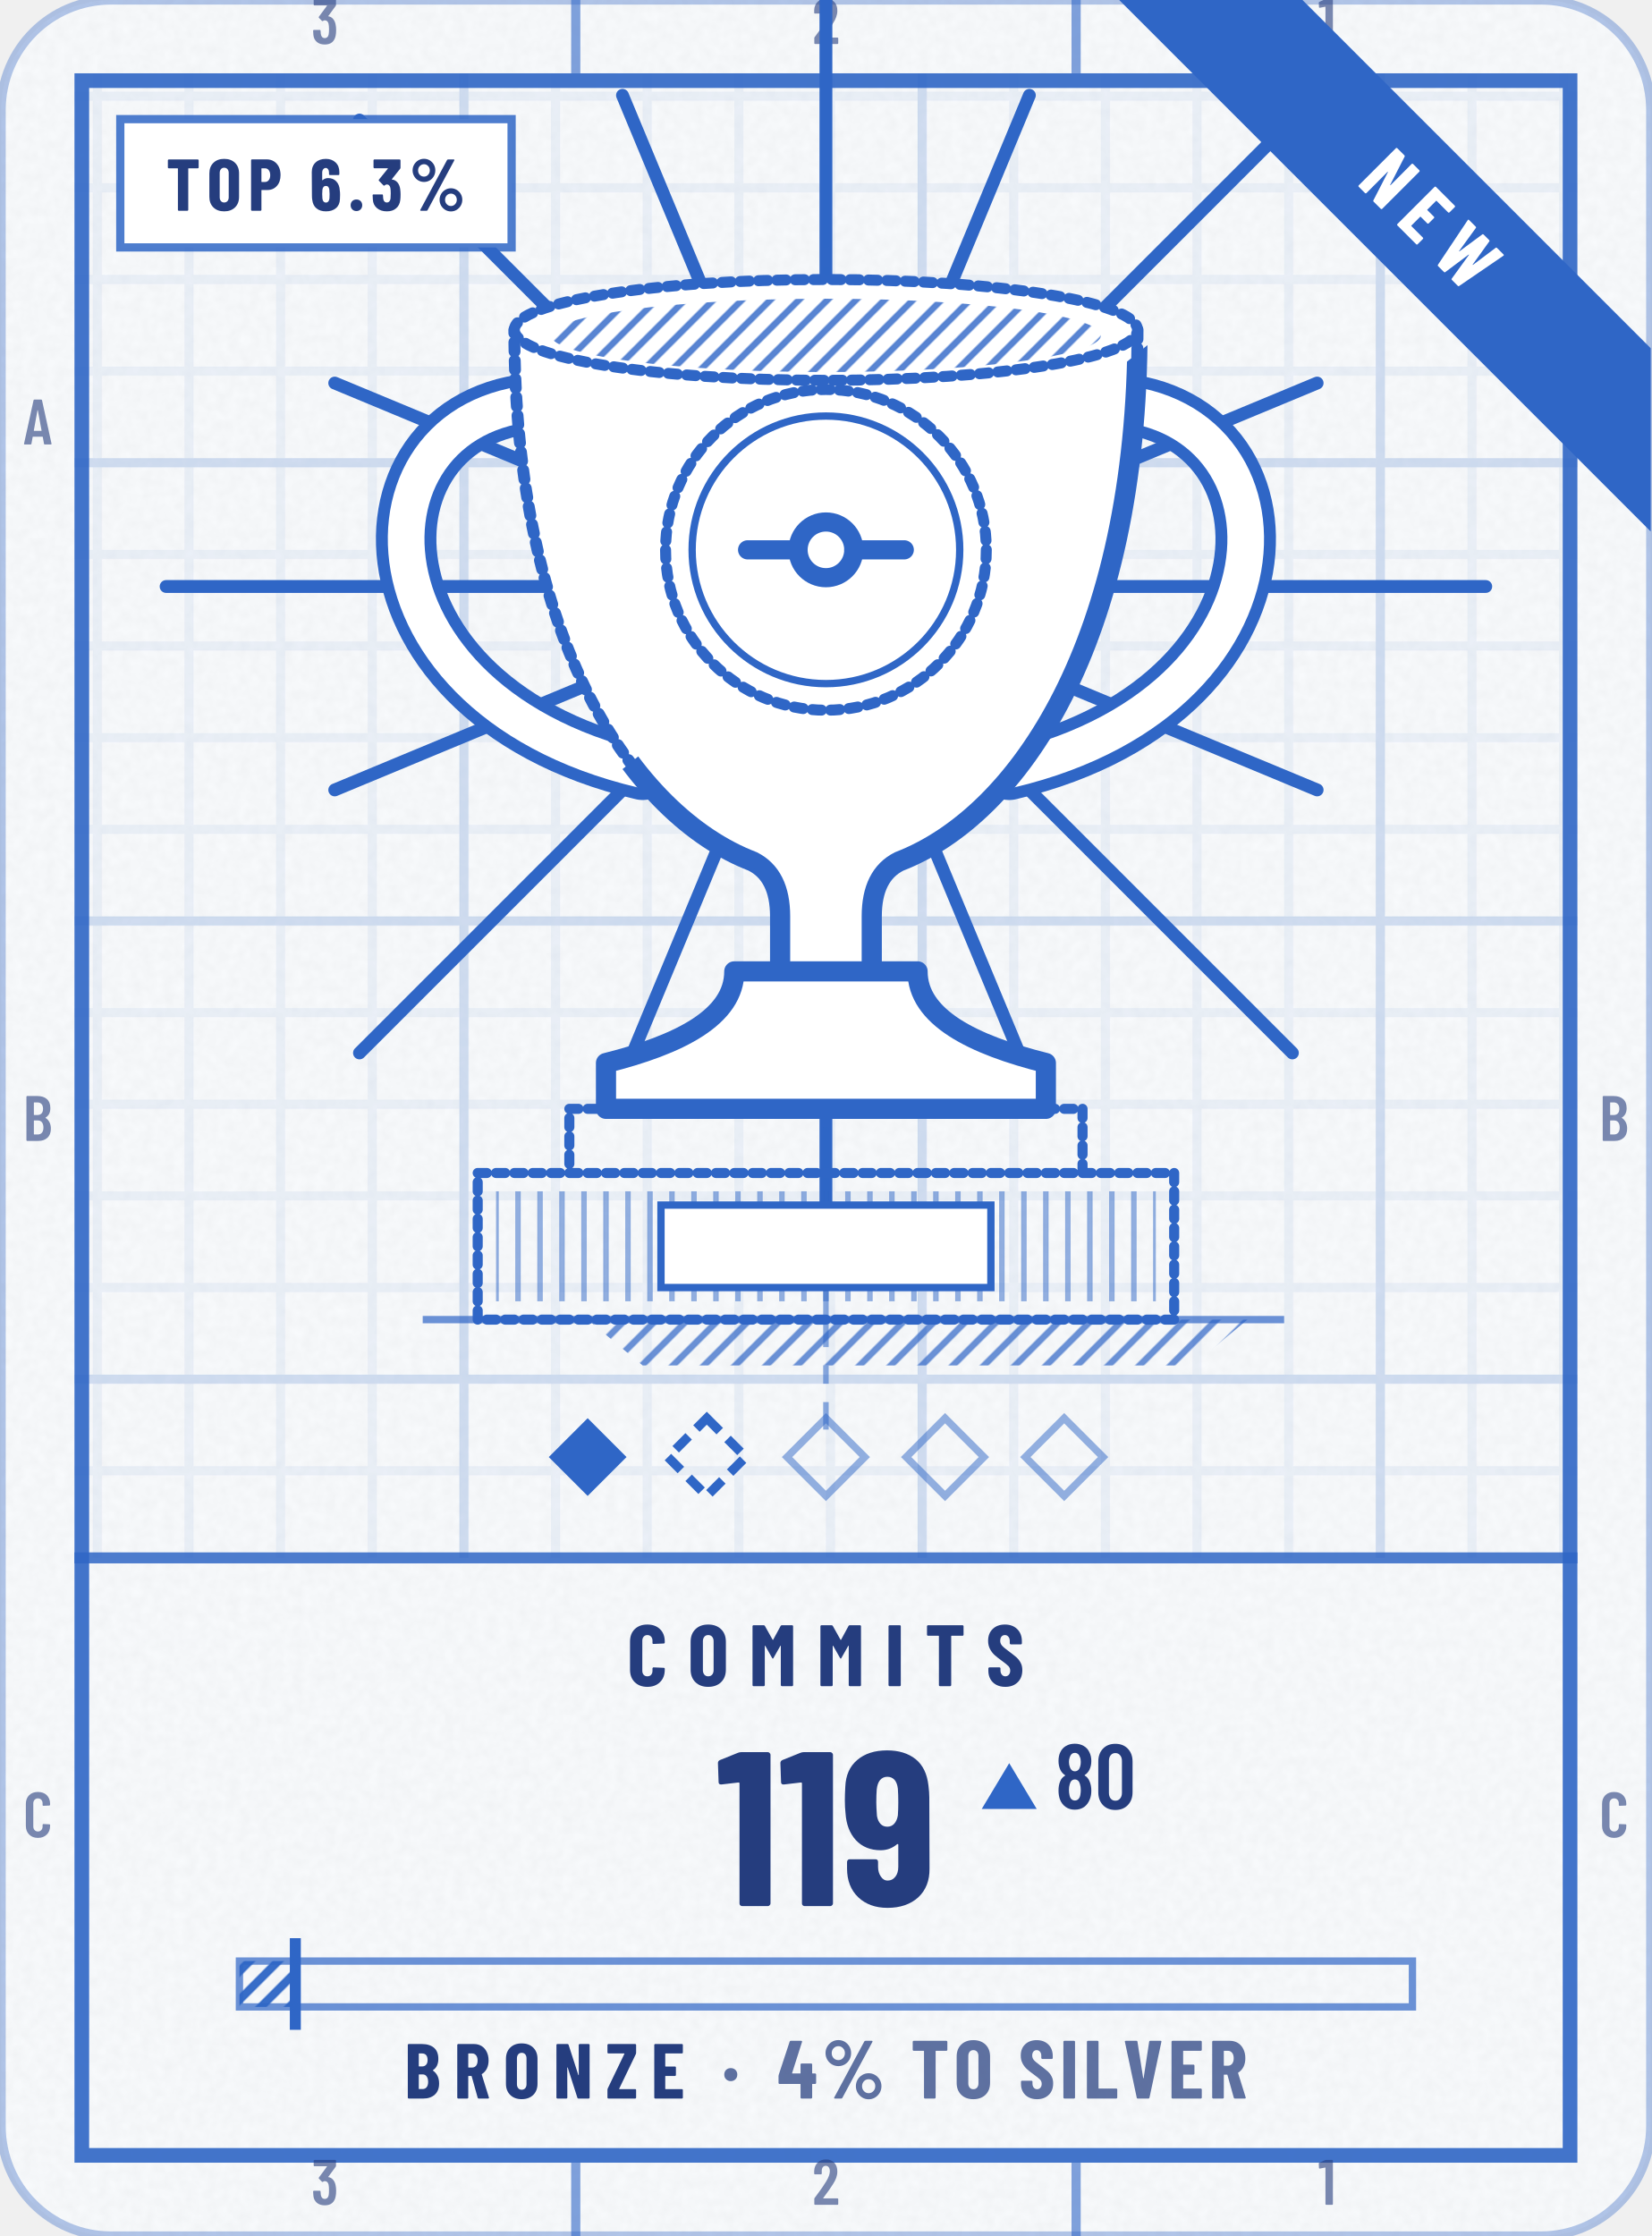
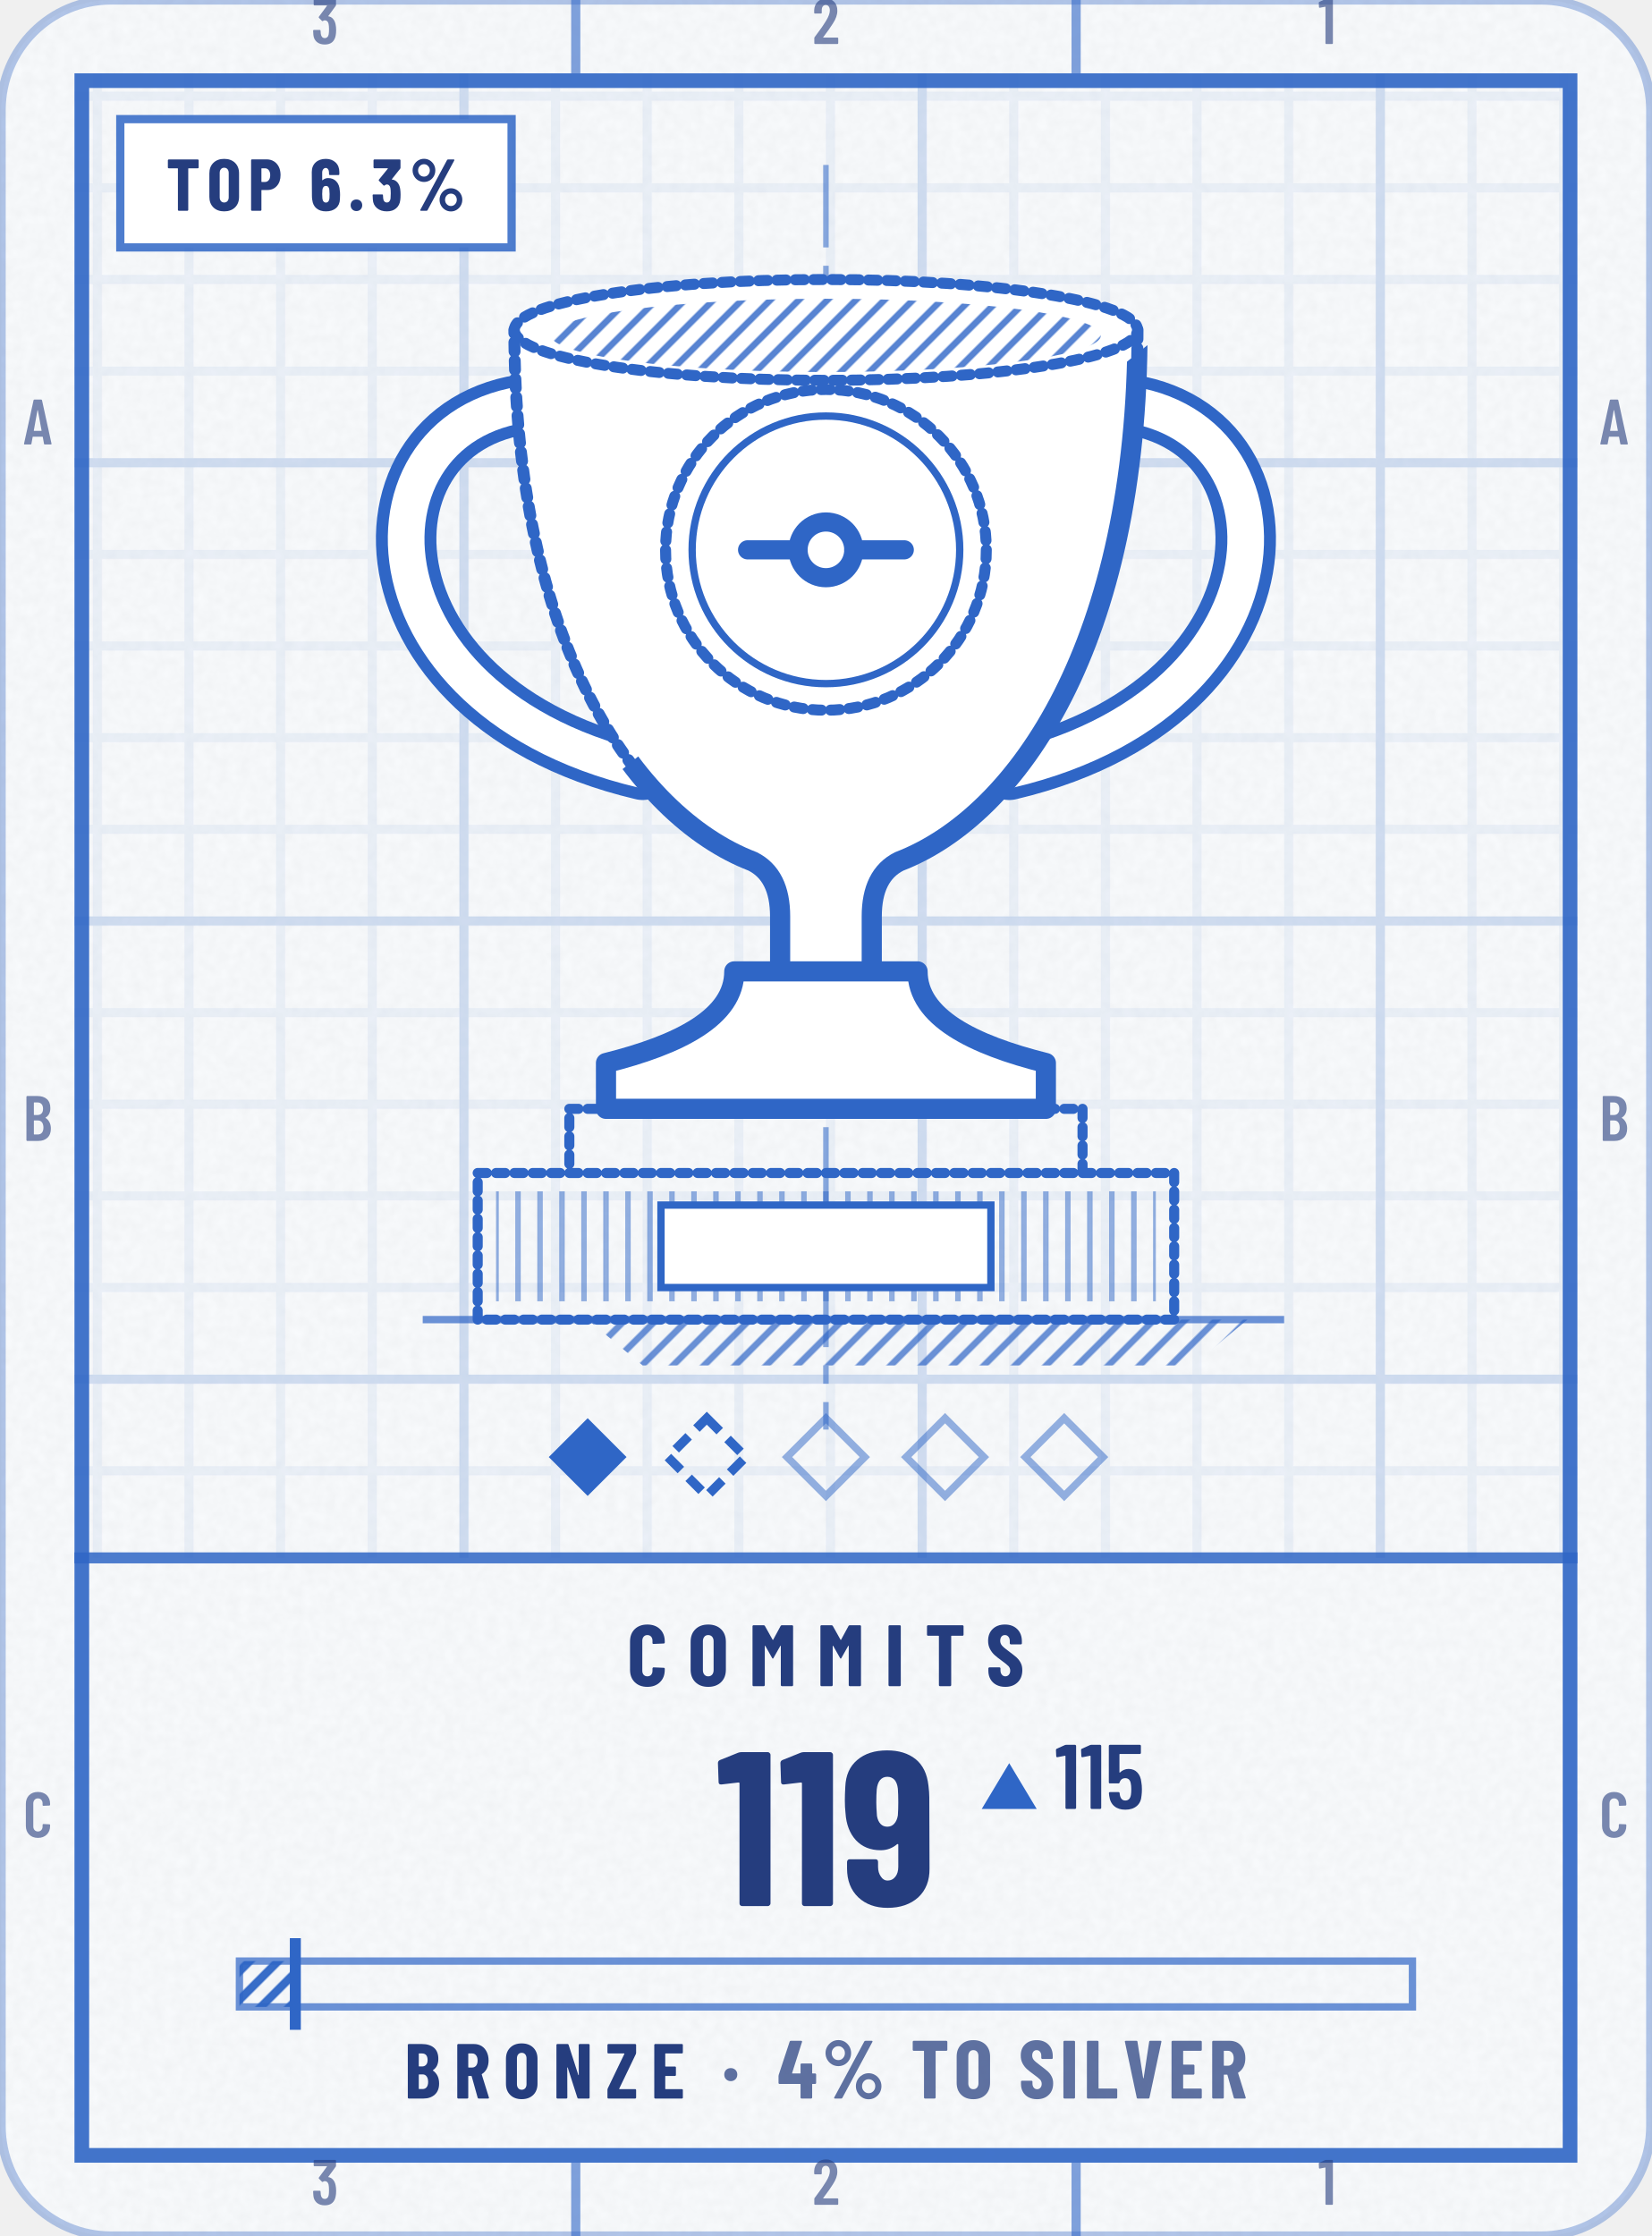
- <svg xmlns="http://www.w3.org/2000/svg" width="164" height="222" viewBox="0 0 180 244" role="img" aria-label="Commits trophy: Bronze, 119, 4% to Silver, top 6.3%, up 80 this week, newly reached">
-   <style>@keyframes pl{from{stroke-dashoffset:1}}.pl{stroke-dasharray:1;animation:pl 1.6s cubic-bezier(.3,0,.2,1) .15s both}@keyframes bu{0%{opacity:0;transform:scale(.4)}22%{opacity:.95}100%{opacity:0;transform:scale(1.3)}}.bu{transform-box:fill-box;transform-origin:center;animation:bu 1.9s ease-out .2s 1 both}@media (prefers-reduced-motion:reduce){.pl,.sp{animation:none}.sh,.bu{display:none}}</style>
+ <svg xmlns="http://www.w3.org/2000/svg" width="164" height="222" viewBox="0 0 180 244" role="img" aria-label="Commits trophy: Bronze, 119, 4% to Silver, top 6.3%, up 115 this week">
+   <style>@keyframes pl{from{stroke-dashoffset:1}}.pl{stroke-dasharray:1;animation:pl 1.6s cubic-bezier(.3,0,.2,1) .15s both}@media (prefers-reduced-motion:reduce){.pl,.sp{animation:none}.sh,.bu{display:none}}</style>
  <defs>
    <clipPath id="kc1">
      <rect x="0" y="0" width="180" height="244" rx="12" />
    </clipPath>
    <filter id="kn2" x="0" y="0" width="100%" height="100%">
      <feTurbulence type="fractalNoise" baseFrequency=".85" numOctaves="2" stitchTiles="stitch" />
      <feColorMatrix values="0 0 0 0 0 0 0 0 0 0 0 0 0 0 0 0 0 0 0.035 0" />
    </filter>
    <pattern id="kp3" width="10" height="10" patternUnits="userSpaceOnUse">
      <path d="M10 .5H.5V10" fill="none" stroke="#2F66C6" stroke-opacity="0.07" />
    </pattern>
    <pattern id="kp4" width="50" height="50" patternUnits="userSpaceOnUse">
      <path d="M50 .5H.5V50" fill="none" stroke="#2F66C6" stroke-opacity="0.14" />
    </pattern>
    <clipPath id="kc5">
      <path clip-rule="evenodd" d="M8 8h164v228h-164zM8 170h164v66h-164z" />
    </clipPath>
    <clipPath id="kc6">
      <path d="M56 36H124C124 70 111 89 98 94C96 95 95 97 95 100V106H85V100C85 97 84 95 82 94C69 89 56 70 56 36ZM80 106H100C100 111 106 114 114 116V121H66V116C74 114 80 111 80 106Z" />
    </clipPath>
    <clipPath id="kc7">
      <path d="M402 -186L-222 318L30 630L654 126Z" />
    </clipPath>
    <pattern id="kh8" width="2.2" height="2.2" patternUnits="userSpaceOnUse" patternTransform="rotate(45)">
      <path d="M1.1 0V2.2" stroke="#2F66C6" stroke-width="0.7" stroke-opacity="0.8" />
    </pattern>
    <pattern id="kh9" width="2.4" height="2.4" patternUnits="userSpaceOnUse" patternTransform="rotate(0)">
      <path d="M1.2 0V2.4" stroke="#2F66C6" stroke-width="0.6" stroke-opacity="0.5" />
    </pattern>
    <pattern id="kh10" width="2.4" height="2.4" patternUnits="userSpaceOnUse" patternTransform="rotate(45)">
      <path d="M1.2 0V2.4" stroke="#2F66C6" stroke-width="0.7" stroke-opacity="0.7" />
    </pattern>
-     <clipPath id="kc11">
-       <path d="M12 0H168a12 12 0 0 1 12 12V232a12 12 0 0 1 -12 12H12a12 12 0 0 1 -12 -12V12a12 12 0 0 1 12 -12Z" />
-     </clipPath>
-     <pattern id="kh12" width="2.2" height="2.2" patternUnits="userSpaceOnUse" patternTransform="rotate(45)">
+     <pattern id="kh11" width="2.2" height="2.2" patternUnits="userSpaceOnUse" patternTransform="rotate(45)">
      <path d="M1.1 0V2.2" stroke="#2F66C6" stroke-width="0.9" stroke-opacity="0.95" />
    </pattern>
-     <path id="m48" d="M38 183V517Q38 604 89 658Q140 711 224 711Q309 711 360 658Q412 604 412 517V183Q412 96 360 42Q309 -11 224 -11Q140 -11 89 42Q38 96 38 183ZM296 176V524Q296 563 276 586Q257 610 224 610Q192 610 173 586Q154 563 154 524V176Q154 137 173 114Q192 90 224 90Q257 90 276 114Q296 137 296 176Z" />
    <path id="m49" d="M122 700H218Q223 700 226 696Q230 693 230 688V12Q230 7 226 4Q223 0 218 0H126Q121 0 118 4Q114 7 114 12V576Q114 578 112 580Q111 582 109 581L27 565H24Q13 565 13 576L10 643Q10 653 18 657L107 697Q114 700 122 700Z" />
    <path id="m50" d="M173 100H392Q397 100 400 96Q404 93 404 88V12Q404 7 400 4Q397 0 392 0H43Q38 0 34 4Q31 7 31 12V92Q31 101 36 107L75 160Q114 212 152 266Q189 320 215 363Q273 459 273 522Q273 562 256 585Q238 608 209 608Q180 608 163 586Q146 563 147 526V487Q147 482 144 478Q140 475 135 475H41Q36 475 32 478Q29 482 29 487V530Q33 610 84 659Q134 708 214 708Q293 708 342 656Q390 605 390 521Q390 471 373 422Q356 373 319 317Q294 277 260 229Q225 181 214 166Q184 126 170 106Q168 104 169 102Q170 100 173 100Z" />
    <path id="m51" d="M387 218Q387 169 380 134Q368 66 326 29Q283 -8 210 -8Q134 -8 86 32Q38 73 32 143Q30 165 28 207Q28 219 40 219H132Q144 219 144 207Q146 173 148 156Q153 125 169 108Q185 92 210 92Q234 92 250 108Q266 123 271 152Q276 182 276 230Q276 281 269 315Q263 341 248 355Q233 369 210 369Q195 369 183 360Q177 356 174 356Q172 356 166 360L119 408Q115 412 115 417Q115 421 118 425L243 595Q245 597 244 599Q242 601 239 601H49Q44 601 40 604Q37 608 37 613V688Q37 693 40 696Q44 700 49 700H373Q378 700 382 696Q385 693 385 688V609Q385 602 380 594L266 438Q262 432 268 431Q309 426 338 392Q368 358 378 307Q387 267 387 218Z" />
-     <path id="m56" d="M325 364Q358 345 375 306Q396 259 396 200Q396 147 380 107Q360 53 318 22Q275 -8 216 -8Q158 -8 116 22Q73 52 53 106Q38 148 38 200Q38 259 56 301Q71 341 109 363Q113 366 109 369Q76 390 58 427Q38 470 38 523Q38 581 58 620Q78 664 120 688Q161 712 216 712Q270 712 312 688Q353 665 374 621Q396 579 396 523Q396 471 376 429Q358 392 325 371Q319 367 325 364ZM159 559Q152 541 152 513Q152 483 162 456Q169 435 183 423Q197 411 216 411Q237 411 252 424Q266 436 273 459Q281 483 281 513Q281 547 271 568Q264 589 250 600Q236 612 216 612Q198 612 184 602Q171 591 164 573ZM281 206Q281 244 272 271Q266 295 252 308Q237 322 216 322Q195 322 180 308Q166 294 160 268Q152 242 152 208Q152 177 158 151Q163 123 178 108Q194 92 216 92Q239 92 255 108Q271 124 276 153Q281 180 281 206Z" />
+     <path id="m53" d="M400 216Q400 175 396 146Q391 72 344 32Q297 -8 219 -8Q145 -8 99 30Q53 68 43 144L40 172Q40 184 52 184H144Q156 184 157 172Q157 166 159 154Q171 92 219 92Q244 92 260 108Q275 124 280 153Q284 178 284 217Q284 254 278 281Q273 307 258 322Q242 336 219 336Q171 336 157 290Q154 279 144 279H51Q46 279 42 282Q39 286 39 291V688Q39 693 42 696Q46 700 51 700H377Q382 700 386 696Q389 693 389 688V612Q389 607 386 604Q382 600 377 600H160Q155 600 155 595V400Q155 397 157 396Q159 396 161 398Q178 416 202 426Q227 437 254 437Q314 437 350 398Q387 360 394 290Q400 259 400 216Z" />
    <path id="m65" d="M325 11 306 116Q306 121 300 121H154Q148 121 148 116L129 11Q128 0 116 0H25Q11 0 14 13L162 689Q164 700 175 700H281Q292 700 294 689L442 13V9Q442 0 431 0H338Q326 0 325 11ZM171 212H282Q288 212 287 217L229 533Q228 536 226 536Q224 536 223 533L166 217Q165 212 171 212Z" />
    <path id="m66" d="M242 0H66Q61 0 58 4Q54 7 54 12V688Q54 693 58 696Q61 700 66 700H224Q319 700 373 652Q427 604 427 512Q427 409 354 365Q349 362 352 359Q391 334 413 292Q435 250 435 192Q435 100 382 50Q328 0 242 0ZM170 595V409Q170 404 175 404H226Q267 404 290 429Q313 454 313 500Q313 548 290 574Q267 600 226 600H175Q170 600 170 595ZM319 208Q319 260 296 290Q273 319 233 319H175Q170 319 170 314V106Q170 101 175 101H233Q273 101 296 129Q319 157 319 208Z" />
    <path id="m67" d="M42 180V521Q42 607 94 658Q145 708 230 708Q316 708 368 658Q420 607 420 521V509Q420 504 416 500Q413 496 408 496L315 492Q303 492 303 504V529Q303 564 283 586Q263 608 230 608Q198 608 178 586Q158 564 158 529V171Q158 136 178 114Q198 92 230 92Q263 92 283 114Q303 136 303 171V196Q303 201 306 204Q310 208 315 208L408 204Q413 204 416 200Q420 197 420 192V180Q420 95 368 44Q316 -8 230 -8Q145 -8 94 44Q42 95 42 180Z" />
    <path id="n37" d="M44 551Q44 594 65 630Q86 666 122 688Q158 709 200 709Q242 709 278 688Q313 666 334 630Q354 594 354 551Q354 508 334 472Q313 435 278 414Q242 393 200 393Q158 393 122 414Q86 435 65 472Q44 508 44 551ZM150 14 514 692Q518 700 529 700H604Q611 700 613 696Q615 692 612 686L248 8Q244 0 233 0H158Q151 0 149 4Q147 8 150 14ZM279 551Q279 586 256 610Q233 635 200 635Q166 635 142 610Q119 586 119 551Q119 515 142 490Q166 466 200 466Q234 466 256 491Q279 516 279 551ZM412 150Q412 193 433 229Q454 265 490 286Q525 307 567 307Q609 307 644 286Q680 265 701 229Q722 193 722 150Q722 107 701 70Q680 34 644 12Q609 -9 567 -9Q525 -9 490 12Q454 34 433 70Q412 107 412 150ZM647 150Q647 185 624 210Q600 234 567 234Q533 234 510 210Q487 185 487 150Q487 114 510 90Q533 65 567 65Q601 65 624 90Q647 115 647 150Z" />
    <path id="n46" d="M33 75Q33 110 55 132Q77 154 112 154Q147 154 169 132Q191 110 191 75Q191 41 168 18Q146 -4 112 -4Q78 -4 56 18Q33 41 33 75Z" />
    <path id="n49" d="M115 700H236Q241 700 244 696Q248 693 248 688V12Q248 7 244 4Q241 0 236 0H119Q114 0 110 4Q107 7 107 12V558Q107 562 102 562L25 553H23Q12 553 12 564L9 650Q9 660 18 664L100 697Q108 700 115 700Z" />
    <path id="n51" d="M404 222Q404 178 400 147Q392 75 344 34Q297 -8 217 -8Q134 -8 82 36Q30 80 26 153Q23 180 23 211Q23 223 35 223H152Q164 223 164 211Q164 188 167 168Q170 142 183 128Q196 113 217 113Q237 113 250 127Q263 141 267 165Q270 200 270 237Q270 284 265 311Q261 334 248 346Q236 359 217 359Q202 359 187 346Q181 342 179 342Q175 342 170 347L110 408Q106 412 106 417Q106 421 109 425L230 574Q232 576 231 578Q230 580 227 580H47Q42 580 38 584Q35 587 35 592V688Q35 693 38 696Q42 700 47 700H391Q396 700 400 696Q403 693 403 688V588Q403 580 398 573L286 432Q285 430 285 428Q285 426 287 426Q331 422 362 386Q392 350 399 296Q404 258 404 222Z" />
    <path id="n52" d="M470 292V189Q470 184 466 180Q463 177 458 177H427Q422 177 422 172V12Q422 7 418 4Q415 0 410 0H293Q288 0 284 4Q281 7 281 12V172Q281 177 276 177H26Q21 177 18 180Q14 184 14 189V271Q14 280 16 286L149 690Q152 700 162 700H289Q295 700 298 696Q301 693 299 686L179 310Q178 304 183 304H276Q281 304 281 309V413Q281 418 284 422Q288 425 293 425H410Q415 425 418 422Q422 418 422 413V309Q422 304 427 304H458Q463 304 466 300Q470 297 470 292Z" />
    <path id="n54" d="M417 218Q417 196 415 158Q412 79 361 36Q310 -8 225 -8Q145 -8 96 32Q46 72 37 151Q33 172 33 206L31 529Q31 611 84 660Q136 708 223 708Q304 708 356 659Q407 610 407 529V499Q407 494 404 490Q400 487 395 487H278Q273 487 270 490Q266 494 266 499V521Q266 548 253 566Q240 584 223 584Q201 584 187 566Q173 549 173 521V420Q173 417 175 416Q177 416 179 418Q212 446 254 446Q324 446 366 400Q409 354 413 277Q417 253 417 218ZM274 228Q274 255 270 290Q267 313 255 326Q243 339 224 339Q204 339 192 326Q179 312 176 288Q173 249 173 228Q173 204 176 166Q179 140 192 126Q204 112 224 112Q244 112 256 127Q269 142 272 169Q274 217 274 228Z" />
    <path id="n57" d="M212 -8Q130 -8 79 40Q28 89 28 171V201Q28 206 32 210Q35 213 40 213H157Q162 213 166 210Q169 206 169 201V179Q169 152 182 134Q194 116 212 116Q234 116 248 134Q261 151 261 179V279Q261 282 259 282Q257 283 255 281Q223 254 181 254Q111 254 68 300Q26 346 21 423Q18 450 18 482Q18 504 20 542Q23 621 74 664Q125 708 210 708Q290 708 340 668Q389 628 398 549Q402 517 402 494L403 171Q404 89 352 40Q299 -8 212 -8ZM261 472Q261 509 259 534Q256 560 244 574Q231 588 211 588Q191 588 178 573Q166 558 163 531Q161 507 161 472Q161 449 164 410Q168 387 180 374Q192 361 211 361Q230 361 242 374Q255 388 259 412Q261 438 261 472Z" />
    <path id="n66" d="M245 0H56Q51 0 48 4Q44 7 44 12V688Q44 693 48 696Q51 700 56 700H223Q323 700 380 652Q436 604 436 509Q436 410 368 365Q364 362 367 359Q446 303 446 193Q446 100 390 50Q334 0 245 0ZM185 574V417Q185 412 190 412H226Q260 412 279 434Q298 455 298 494Q298 535 280 557Q261 579 226 579H190Q185 579 185 574ZM305 214Q305 258 286 284Q267 310 235 310H190Q185 310 185 305V127Q185 122 190 122H234Q267 122 286 146Q305 170 305 214Z" />
    <path id="n67" d="M34 189V513Q34 602 88 655Q143 708 233 708Q324 708 378 655Q433 602 433 513V502Q433 497 430 494Q426 490 421 490L304 485Q292 485 292 496V522Q292 551 276 569Q260 587 233 587Q207 587 191 569Q175 551 175 522V177Q175 148 191 130Q207 113 233 113Q260 113 276 130Q292 148 292 177V204Q292 209 296 212Q299 216 304 216L421 211Q426 211 430 208Q433 204 433 199V189Q433 99 378 46Q323 -8 233 -8Q143 -8 88 46Q34 99 34 189Z" />
    <path id="n69" d="M399 579H190Q185 579 185 574V416Q185 411 190 411H310Q315 411 318 408Q322 404 322 399V302Q322 297 318 294Q315 290 310 290H190Q185 290 185 285V126Q185 121 190 121H399Q404 121 408 118Q411 114 411 109V12Q411 7 408 4Q404 0 399 0H56Q51 0 48 4Q44 7 44 12V688Q44 693 48 696Q51 700 56 700H399Q404 700 408 696Q411 693 411 688V591Q411 586 408 582Q404 579 399 579Z" />
    <path id="n73" d="M44 12V688Q44 693 48 696Q51 700 56 700H173Q178 700 182 696Q185 693 185 688V12Q185 7 182 4Q178 0 173 0H56Q51 0 48 4Q44 7 44 12Z" />
    <path id="n76" d="M44 12V688Q44 693 48 696Q51 700 56 700H173Q178 700 182 696Q185 693 185 688V126Q185 121 190 121H400Q405 121 408 118Q412 114 412 109V12Q412 7 408 4Q405 0 400 0H56Q51 0 48 4Q44 7 44 12Z" />
    <path id="n77" d="M379 700H495Q500 700 504 696Q507 693 507 688V12Q507 7 504 4Q500 0 495 0H378Q373 0 370 4Q366 7 366 12V461Q366 465 364 465Q362 465 360 462L282 324Q277 316 274 316Q271 316 266 324L188 462Q186 465 184 465Q182 465 182 461V12Q182 7 178 4Q175 0 170 0H53Q48 0 44 4Q41 7 41 12V688Q41 693 44 696Q48 700 53 700H168Q178 700 183 692L272 533Q275 529 278 533L364 692Q368 700 379 700Z" />
    <path id="n78" d="M342 700H458Q463 700 466 696Q470 693 470 688V12Q470 7 466 4Q463 0 458 0H326Q316 0 313 10L189 397Q188 400 186 400Q183 399 183 396L184 12Q184 7 180 4Q177 0 172 0H56Q51 0 48 4Q44 7 44 12V688Q44 693 48 696Q51 700 56 700H187Q197 700 200 690L325 303Q326 300 328 300Q331 301 331 304L330 688Q330 693 334 696Q337 700 342 700Z" />
    <path id="n79" d="M34 190V510Q34 600 89 654Q144 708 236 708Q328 708 384 654Q439 600 439 510V190Q439 100 384 46Q328 -8 236 -8Q144 -8 89 46Q34 100 34 190ZM298 184V516Q298 548 281 568Q264 587 236 587Q208 587 192 568Q175 548 175 516V184Q175 152 192 132Q208 113 236 113Q264 113 281 132Q298 152 298 184Z" />
    <path id="n80" d="M445 488Q445 395 395 339Q345 283 264 283H189Q184 283 184 278V12Q184 7 180 4Q177 0 172 0H55Q50 0 46 4Q43 7 43 12V689Q43 694 46 698Q50 701 55 701H257Q312 701 355 674Q398 647 422 598Q445 550 445 488ZM304 485Q304 529 284 554Q265 579 233 579H189Q184 579 184 574V398Q184 393 189 393H233Q265 393 284 418Q304 442 304 485Z" />
    <path id="n82" d="M306 10 229 286Q227 290 224 290H190Q185 290 185 285V12Q185 7 182 4Q178 0 173 0H56Q51 0 48 4Q44 7 44 12V688Q44 693 48 696Q51 700 56 700H258Q313 700 356 674Q399 647 422 599Q446 551 446 489Q446 430 424 385Q401 340 361 315Q359 314 358 312Q357 311 358 309L450 14L451 10Q451 0 440 0H320Q309 0 306 10ZM185 574V403Q185 398 190 398H235Q266 398 286 422Q305 447 305 488Q305 530 286 554Q266 579 235 579H190Q185 579 185 574Z" />
    <path id="n83" d="M30 175V204Q30 209 34 212Q37 216 42 216H157Q162 216 166 212Q169 209 169 204V182Q169 151 185 132Q201 113 225 113Q249 113 265 131Q281 149 281 178Q281 208 261 230Q241 251 183 293Q133 329 102 357Q71 385 49 426Q27 467 27 521Q27 606 80 657Q133 708 220 708Q308 708 362 655Q415 602 415 516V492Q415 487 412 484Q408 480 403 480H288Q283 480 280 484Q276 487 276 492V519Q276 550 260 568Q245 587 220 587Q196 587 181 570Q166 552 166 521Q166 491 185 468Q204 445 260 404Q322 358 354 330Q385 301 402 266Q420 232 420 184Q420 96 366 44Q312 -8 224 -8Q166 -8 122 15Q78 38 54 80Q30 121 30 175Z" />
    <path id="n84" d="M444 688V591Q444 586 440 582Q437 579 432 579H307Q302 579 302 574V12Q302 7 298 4Q295 0 290 0H173Q168 0 164 4Q161 7 161 12V574Q161 579 156 579H36Q31 579 28 582Q24 586 24 591V688Q24 693 28 696Q31 700 36 700H432Q437 700 440 696Q444 693 444 688Z" />
    <path id="n86" d="M166 11 23 687 22 691Q22 700 33 700H162Q174 700 175 689L244 249Q245 245 247 245Q249 245 250 249L317 689Q318 700 330 700H455Q468 700 465 687L321 11Q319 0 308 0H179Q168 0 166 11Z" />
-     <path id="n87" d="M156 11 21 687 20 691Q20 700 31 700H153Q165 700 166 689L223 329Q224 325 226 325Q228 325 229 329L283 689Q284 700 296 700H397Q409 700 410 689L469 329Q470 325 472 325Q474 325 475 329L526 689Q527 700 539 700H657Q670 700 668 687L541 11Q540 0 528 0H420Q408 0 407 11L348 381Q347 385 345 385Q343 385 342 381L289 11Q288 0 276 0H169Q158 0 156 11Z" />
    <path id="n90" d="M20 12V113Q20 121 23 128L237 573Q238 576 237 578Q236 579 233 579H32Q27 579 24 582Q20 586 20 591V688Q20 693 24 696Q27 700 32 700H376Q381 700 384 696Q388 693 388 688V587Q388 580 385 572L171 127Q170 124 171 122Q172 121 175 121H376Q381 121 384 118Q388 114 388 109V12Q388 7 384 4Q381 0 376 0H32Q27 0 24 4Q20 7 20 12Z" />
    <path id="n183" d="M34 290Q34 325 56 347Q78 369 113 369Q148 369 170 347Q192 325 192 290Q192 256 170 234Q147 211 113 211Q79 211 56 234Q34 256 34 290Z" />
  </defs>
  <rect y="0" width="180" height="244" rx="12" fill="#FFFFFF" stroke="#2F66C6" stroke-opacity=".35" />
  <rect y="0" width="180" height="244" rx="12" fill="#2F66C6" fill-opacity=".03" />
  <rect y="0" width="180" height="244" clip-path="url(#kc1)" filter="url(#kn2)" />
  <g clip-path="url(#kc5)">
    <rect y="0" width="180" height="244" fill="url(#kp3)" />
    <rect y="0" width="180" height="244" fill="url(#kp4)" />
  </g>
  <rect x="8.8" y="8.8" width="162.4" height="226.4" fill="none" stroke="#2F66C6" stroke-opacity="0.9" stroke-width="1.6" />
  <path d="M62.7 0V8M62.7 236V244M117.3 0V8M117.3 236V244" stroke="#2F66C6" stroke-opacity="0.6" />
  <g transform="scale(0.007 -0.007)" fill="#253D7E" fill-opacity="0.6">
    <use href="#m51" x="4835" y="-686" />
    <use href="#m51" x="4835" y="-34371" />
    <use href="#m50" x="12645" y="-686" />
    <use href="#m50" x="12645" y="-34371" />
    <use href="#m49" x="20530" y="-686" />
    <use href="#m49" x="20530" y="-34371" />
    <use href="#m65" x="343" y="-6929" />
    <use href="#m65" x="24915" y="-6929" />
    <use href="#m66" x="340" y="-17786" />
    <use href="#m66" x="24912" y="-17786" />
    <use href="#m67" x="343" y="-28643" />
    <use href="#m67" x="24914" y="-28643" />
  </g>
  <path d="M8 170H172" stroke="#2F66C6" stroke-opacity=".85" stroke-width="1.2" />
-   <path class="bu" d="M116 64L162 64M114 73.9L143.6 86.2M108.4 82.4L140.9 114.9M99.9 88L112.2 117.6M90 90L90 136M80.1 88L67.8 117.6M71.6 82.4L39.1 114.9M66 73.9L36.4 86.2M64 64L18 64M66 54.1L36.4 41.8M71.6 45.6L39.1 13.1M80.1 40L67.8 10.4M90 38L90 -8M99.9 40L112.2 10.4M108.4 45.6L140.9 13.1M114 54.1L143.6 41.8" stroke="#2F66C6" stroke-width="1.4" stroke-linecap="round" />
  <path d="M90 18L90 156" fill="none" stroke="#2F66C6" stroke-width=".6" stroke-opacity=".55" stroke-dasharray="9 2 2 2" />
  <path d="M62 44C38 42 36 76 70 84M118 44C142 42 144 76 110 84" fill="none" stroke="#2F66C6" stroke-width="6.6" stroke-linecap="round" />
  <path d="M62 44C38 42 36 76 70 84M118 44C142 42 144 76 110 84" fill="none" stroke="#FFFFFF" stroke-width="4" stroke-linecap="round" />
  <path d="M56 36H124C124 70 111 89 98 94C96 95 95 97 95 100V106H85V100C85 97 84 95 82 94C69 89 56 70 56 36ZM80 106H100C100 111 106 114 114 116V121H66V116C74 114 80 111 80 106Z" fill="#FFFFFF" />
  <g clip-path="url(#kc7)">
    <path d="M56 36H124C124 70 111 89 98 94C96 95 95 97 95 100V106H85V100C85 97 84 95 82 94C69 89 56 70 56 36ZM80 106H100C100 111 106 114 114 116V121H66V116C74 114 80 111 80 106Z" fill="none" stroke="#2F66C6" stroke-width="2.2" stroke-linejoin="round" stroke-linecap="round" />
  </g>
  <path d="M56 36H124C124 70 111 89 98 94C96 95 95 97 95 100V106H85V100C85 97 84 95 82 94C69 89 56 70 56 36Z" fill="none" stroke="#2F66C6" stroke-width="1.3" stroke-linejoin="round" stroke-linecap="round" class="pl" pathLength="1" />
  <path d="M80 106H100C100 111 106 114 114 116V121H66V116C74 114 80 111 80 106Z" fill="none" stroke="#2F66C6" stroke-width="1.3" stroke-linejoin="round" stroke-linecap="round" class="pl" pathLength="1" />
  <path d="M56 36a34 5.5 0 1 0 68 0a34 5.5 0 1 0 -68 0Z" fill="#FFFFFF" />
  <path d="M60 36.6a30 4 0 1 0 60 0a30 4 0 1 0 -60 0Z" fill="url(#kh8)" />
  <path d="M56 36a34 5.5 0 1 0 68 0a34 5.5 0 1 0 -68 0Z" fill="none" stroke="#2F66C6" stroke-width="1.2" stroke-linejoin="round" stroke-linecap="round" class="pl" pathLength="1" />
  <path d="M72.5 60a17.5 17.5 0 1 0 35 0a17.5 17.5 0 1 0 -35 0Z" fill="#FFFFFF" stroke="#2F66C6" stroke-width="1.2" stroke-linejoin="round" stroke-linecap="round" class="pl" pathLength="1" />
  <path d="M75.4 60a14.6 14.6 0 1 0 29.2 0a14.6 14.6 0 1 0 -29.2 0Z" fill="none" stroke="#2F66C6" stroke-width=".8" />
  <g transform="translate(78.6 48.6) scale(0.95)" fill="none" stroke="#2F66C6" stroke-width="2.2" stroke-linecap="round" stroke-linejoin="round">
    <circle cx="12" cy="12" r="3.2" />
    <path d="M3 12h5.8M15.2 12H21" />
  </g>
  <path d="M62 121h56v7h-56ZM52 128h76v16h-76Z" fill="none" stroke="#2F66C6" stroke-width="1.1" stroke-linejoin="round" stroke-linecap="round" class="pl" pathLength="1" />
  <path d="M54 130h72v12h-72Z" fill="url(#kh9)" />
  <rect x="72" y="131.5" width="36" height="9" fill="#FFFFFF" stroke="#2F66C6" stroke-width=".8" />
  <path d="M64 144H136l-6 5H70Z" fill="url(#kh10)" />
  <path d="M46 144H140" stroke="#2F66C6" stroke-opacity=".7" stroke-width=".8" />
  <rect x="-3" y="-3" width="6" height="6" transform="translate(64 159) rotate(45)" fill="#2F66C6" />
  <rect x="-3" y="-3" width="6" height="6" transform="translate(77 159) rotate(45)" fill="none" stroke="#2F66C6" stroke-width="1" stroke-dasharray="2 1.2" />
  <rect x="-3" y="-3" width="6" height="6" transform="translate(90 159) rotate(45)" fill="none" stroke="#2F66C6" stroke-opacity=".5" stroke-width=".8" />
  <rect x="-3" y="-3" width="6" height="6" transform="translate(103 159) rotate(45)" fill="none" stroke="#2F66C6" stroke-opacity=".5" stroke-width=".8" />
  <rect x="-3" y="-3" width="6" height="6" transform="translate(116 159) rotate(45)" fill="none" stroke="#2F66C6" stroke-opacity=".5" stroke-width=".8" />
  <rect x="13" y="13" width="42.7" height="14" fill="#FFFFFF" stroke="#2F66C6" stroke-opacity=".85" stroke-width=".9" />
  <g transform="translate(18 23) scale(0.008 -0.008)" fill="#253D7E">
    <use href="#n84" x="0" />
    <use href="#n79" x="556" />
    <use href="#n80" x="1116" />
    <use href="#n54" x="1956" />
    <use href="#n46" x="2484" />
    <use href="#n51" x="2794" />
    <use href="#n37" x="3318" />
  </g>
-   <g clip-path="url(#kc11)">
-     <path d="M122 0L142 0L180 38L180 58Z" fill="#2F66C6" />
-   </g>
-   <g transform="rotate(45 156 24)">
-     <g transform="translate(147.4 27) scale(0.0085 -0.0085)" fill="#FFFFFF">
-       <use href="#n78" x="0" />
-       <use href="#n69" x="702" />
-       <use href="#n87" x="1328" />
-     </g>
-   </g>
  <g transform="translate(68.3 184) scale(0.0095 -0.0095)" fill="#253D7E">
    <use href="#n67" x="0" />
    <use href="#n79" x="696" />
    <use href="#n77" x="1400" />
    <use href="#n77" x="2180" />
    <use href="#n73" x="2959" />
    <use href="#n84" x="3421" />
    <use href="#n83" x="4120" />
  </g>
  <g transform="translate(78 208) scale(0.024 -0.024)" fill="#253D7E">
    <use href="#n49" x="0" />
    <use href="#n49" x="284" />
    <use href="#n57" x="568" />
  </g>
  <path d="M107 197.4h6l-3 -5Z" fill="#2F66C6" />
  <g transform="translate(115 197.4) scale(0.01 -0.01)" fill="#253D7E">
-     <use href="#m56" x="0" />
-     <use href="#m48" x="434" />
+     <use href="#m49" x="0" />
+     <use href="#m49" x="274" />
+     <use href="#m53" x="548" />
  </g>
  <rect x="26" y="214" width="128" height="5" fill="none" stroke="#2F66C6" stroke-opacity=".7" stroke-width=".8" />
-   <rect x="26" y="214" width="6.1" height="5" fill="url(#kh12)" />
+   <rect x="26" y="214" width="6.1" height="5" fill="url(#kh11)" />
  <path d="M32.1 211.5V221.5" stroke="#2F66C6" stroke-width="1.2" />
  <g transform="translate(44 229) scale(0.0085 -0.0085)" fill="#253D7E">
    <use href="#n66" x="0" />
    <use href="#n82" x="635" />
    <use href="#n79" x="1270" />
    <use href="#n78" x="1908" />
    <use href="#n90" x="2587" />
    <use href="#n69" x="3164" />
  </g>
  <g transform="translate(78.6 229) scale(0.009 -0.009)" fill="#253D7E" fill-opacity="0.72">
    <use href="#n183" x="0" />
  </g>
  <g transform="translate(84.7 229) scale(0.009 -0.009)" fill="#253D7E" fill-opacity="0.72">
    <use href="#n52" x="0" />
    <use href="#n37" x="540" />
    <use href="#n84" x="1617" />
    <use href="#n79" x="2140" />
    <use href="#n83" x="2924" />
    <use href="#n73" x="3424" />
    <use href="#n76" x="3709" />
    <use href="#n86" x="4191" />
    <use href="#n69" x="4735" />
    <use href="#n82" x="5228" />
  </g>
</svg>
